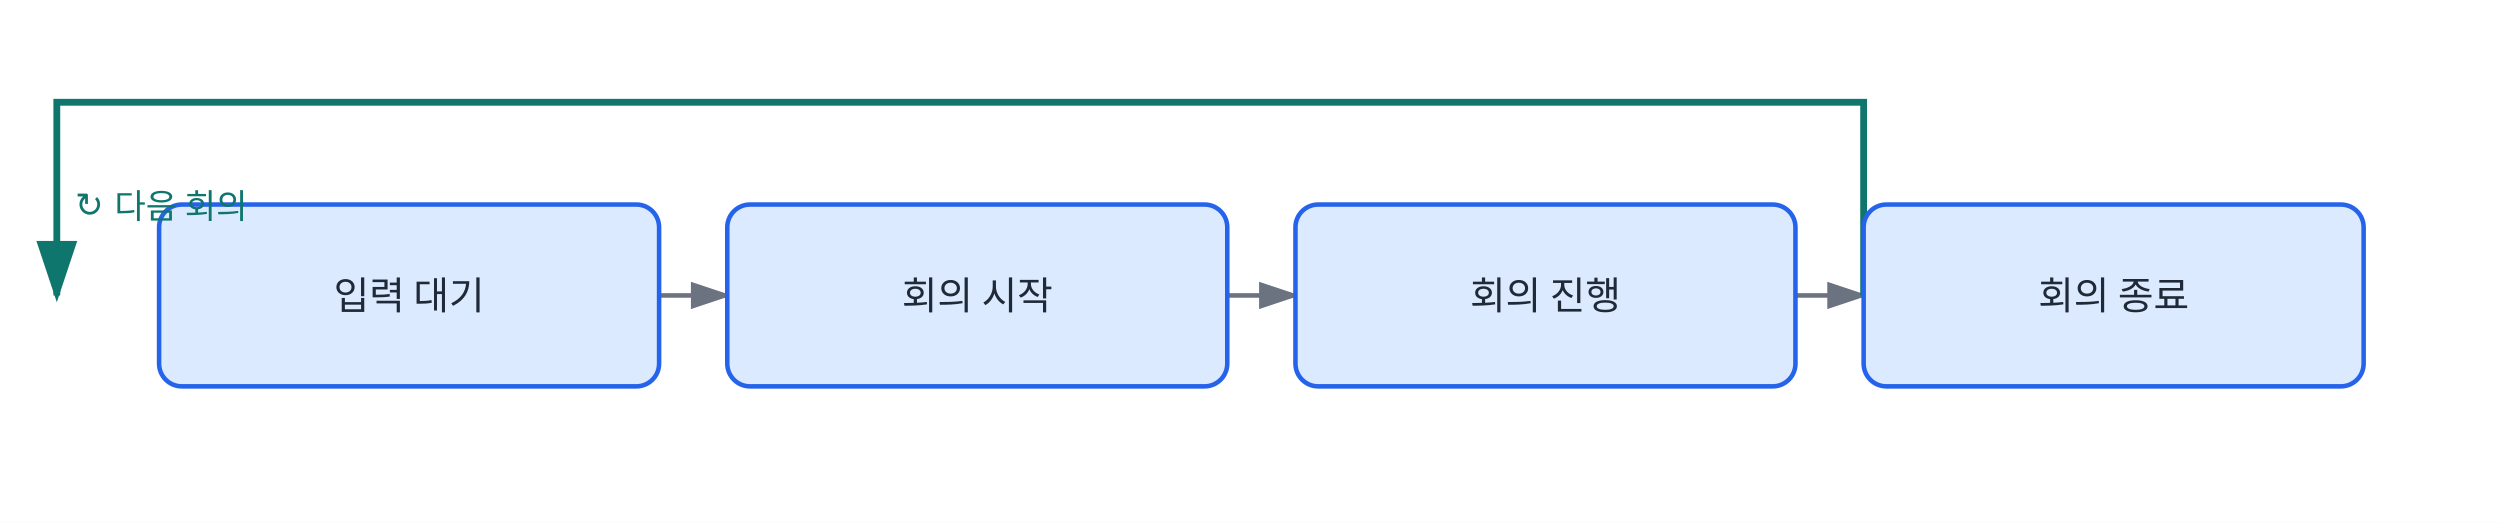
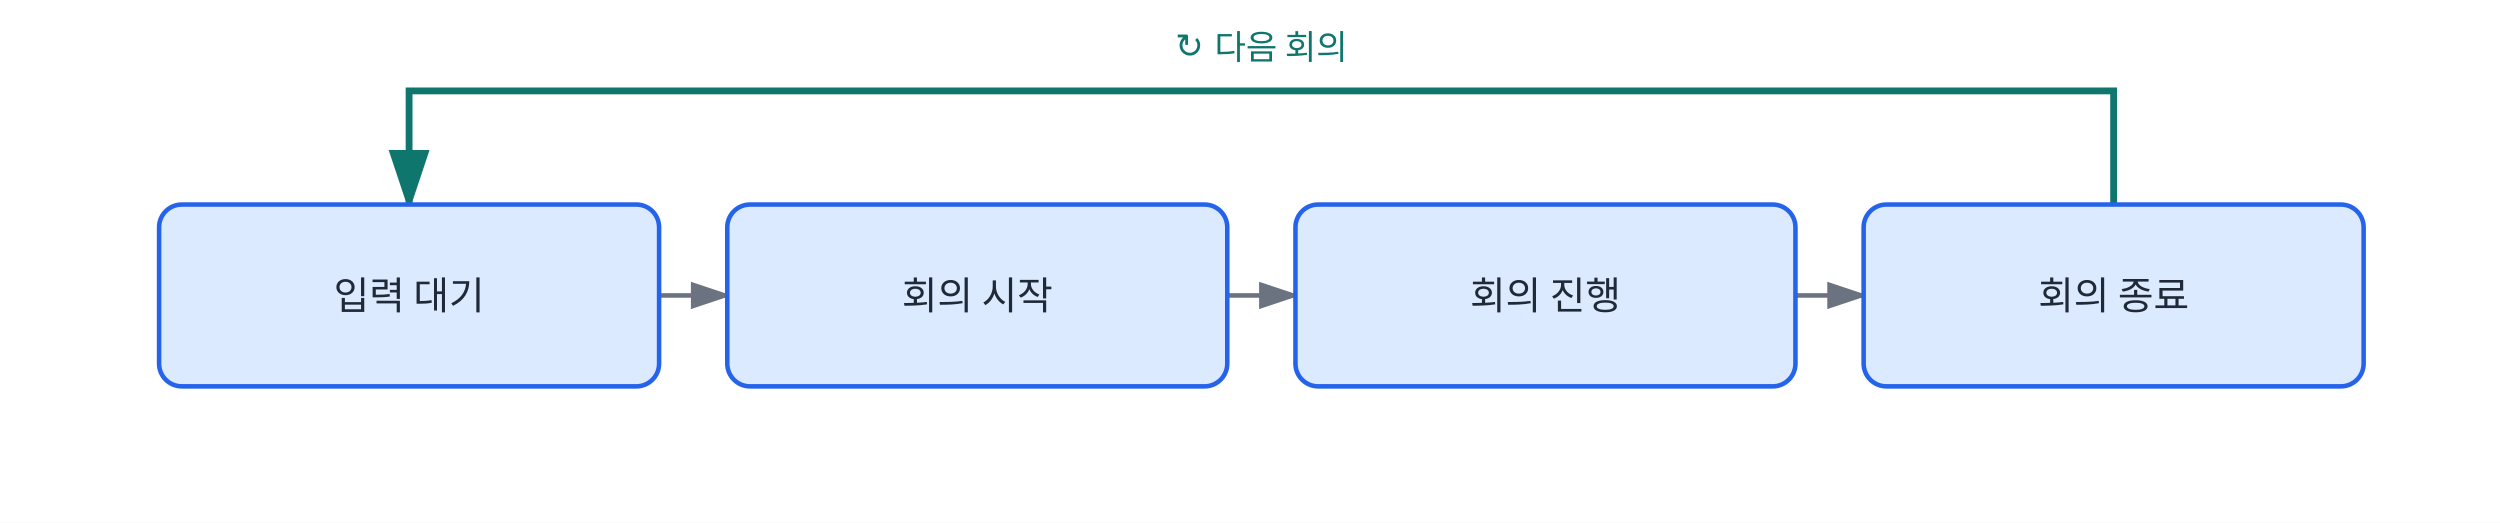
<svg xmlns="http://www.w3.org/2000/svg" width="1100" height="230" viewBox="0 0 1100 230">
  <defs>
    <marker id="a6b7280" markerWidth="10" markerHeight="10" refX="8" refY="3" orient="auto">
      <path d="M0 0L0 6L9 3z" fill="#6b7280" />
    </marker>
-     <marker id="a2563eb" markerWidth="10" markerHeight="10" refX="8" refY="3" orient="auto">
-       <path d="M0 0L0 6L9 3z" fill="#2563eb" />
-     </marker>
-     <marker id="adc2626" markerWidth="10" markerHeight="10" refX="8" refY="3" orient="auto">
-       <path d="M0 0L0 6L9 3z" fill="#dc2626" />
-     </marker>
-     <marker id="a16a34a" markerWidth="10" markerHeight="10" refX="8" refY="3" orient="auto">
-       <path d="M0 0L0 6L9 3z" fill="#16a34a" />
-     </marker>
-     <marker id="ad97706" markerWidth="10" markerHeight="10" refX="8" refY="3" orient="auto">
-       <path d="M0 0L0 6L9 3z" fill="#d97706" />
-     </marker>
-     <marker id="af97316" markerWidth="10" markerHeight="10" refX="8" refY="3" orient="auto">
-       <path d="M0 0L0 6L9 3z" fill="#f97316" />
-     </marker>
    <marker id="a0f766e" markerWidth="10" markerHeight="10" refX="8" refY="3" orient="auto">
      <path d="M0 0L0 6L9 3z" fill="#0f766e" />
-     </marker>
-     <marker id="a475569" markerWidth="10" markerHeight="10" refX="8" refY="3" orient="auto">
-       <path d="M0 0L0 6L9 3z" fill="#475569" />
-     </marker>
-     <marker id="a1f2937" markerWidth="10" markerHeight="10" refX="8" refY="3" orient="auto">
-       <path d="M0 0L0 6L9 3z" fill="#1f2937" />
    </marker>
  </defs>
  <rect width="100%" height="100%" fill="white" />
  <polyline points="290,130 320,130" fill="none" stroke="#6b7280" stroke-width="2" marker-end="url(#a6b7280)" />
  <polyline points="540,130 570,130" fill="none" stroke="#6b7280" stroke-width="2" marker-end="url(#a6b7280)" />
  <polyline points="790,130 820,130" fill="none" stroke="#6b7280" stroke-width="2" marker-end="url(#a6b7280)" />
-   <polyline points="820,130 820,45 25,45 25,130" fill="none" stroke="#0f766e" stroke-width="3" marker-end="url(#a0f766e)" />
-   <rect x="70" y="90" width="220" height="80" rx="10" fill="#dbeafe" fill-opacity="1" stroke="#2563eb" stroke-width="2" />
-   <rect x="320" y="90" width="220" height="80" rx="10" fill="#dbeafe" fill-opacity="1" stroke="#2563eb" stroke-width="2" />
-   <rect x="570" y="90" width="220" height="80" rx="10" fill="#dbeafe" fill-opacity="1" stroke="#2563eb" stroke-width="2" />
-   <rect x="820" y="90" width="220" height="80" rx="10" fill="#dbeafe" fill-opacity="1" stroke="#2563eb" stroke-width="2" />
-   <text x="180" y="136.12" text-anchor="middle" font-family="Arial,'Noto Sans KR',sans-serif" font-size="17" fill="#1f2937">
-     <tspan x="180" dy="0">입력 대기</tspan>
-   </text>
-   <text x="430" y="136.12" text-anchor="middle" font-family="Arial,'Noto Sans KR',sans-serif" font-size="17" fill="#1f2937">
-     <tspan x="430" dy="0">회의 시작</tspan>
-   </text>
-   <text x="680" y="136.12" text-anchor="middle" font-family="Arial,'Noto Sans KR',sans-serif" font-size="17" fill="#1f2937">
-     <tspan x="680" dy="0">회의 진행</tspan>
-   </text>
-   <text x="930" y="136.12" text-anchor="middle" font-family="Arial,'Noto Sans KR',sans-serif" font-size="17" fill="#1f2937">
-     <tspan x="930" dy="0">회의 종료</tspan>
-   </text>
-   <text x="33" y="95.4" text-anchor="start" font-family="Arial,'Noto Sans KR',sans-serif" font-size="15" fill="#0f766e">
-     <tspan x="33" dy="0">↻ 다음 회의</tspan>
-   </text>
+   <polyline points="930,90 930,40 180,40 180,90" fill="none" stroke="#0f766e" stroke-width="3" marker-end="url(#a0f766e)" />
+   <rect x="70" y="90" width="220" height="80" rx="10" fill="#dbeafe" stroke="#2563eb" stroke-width="2" />
+   <rect x="320" y="90" width="220" height="80" rx="10" fill="#dbeafe" stroke="#2563eb" stroke-width="2" />
+   <rect x="570" y="90" width="220" height="80" rx="10" fill="#dbeafe" stroke="#2563eb" stroke-width="2" />
+   <rect x="820" y="90" width="220" height="80" rx="10" fill="#dbeafe" stroke="#2563eb" stroke-width="2" />
+   <text x="180" y="136.12" text-anchor="middle" font-family="Arial,'Noto Sans KR',sans-serif" font-size="17" fill="#1f2937">입력 대기</text>
+   <text x="430" y="136.12" text-anchor="middle" font-family="Arial,'Noto Sans KR',sans-serif" font-size="17" fill="#1f2937">회의 시작</text>
+   <text x="680" y="136.12" text-anchor="middle" font-family="Arial,'Noto Sans KR',sans-serif" font-size="17" fill="#1f2937">회의 진행</text>
+   <text x="930" y="136.12" text-anchor="middle" font-family="Arial,'Noto Sans KR',sans-serif" font-size="17" fill="#1f2937">회의 종료</text>
+   <text x="555" y="25.4" text-anchor="middle" font-family="Arial,'Noto Sans KR',sans-serif" font-size="15" fill="#0f766e">↻ 다음 회의</text>
</svg>
